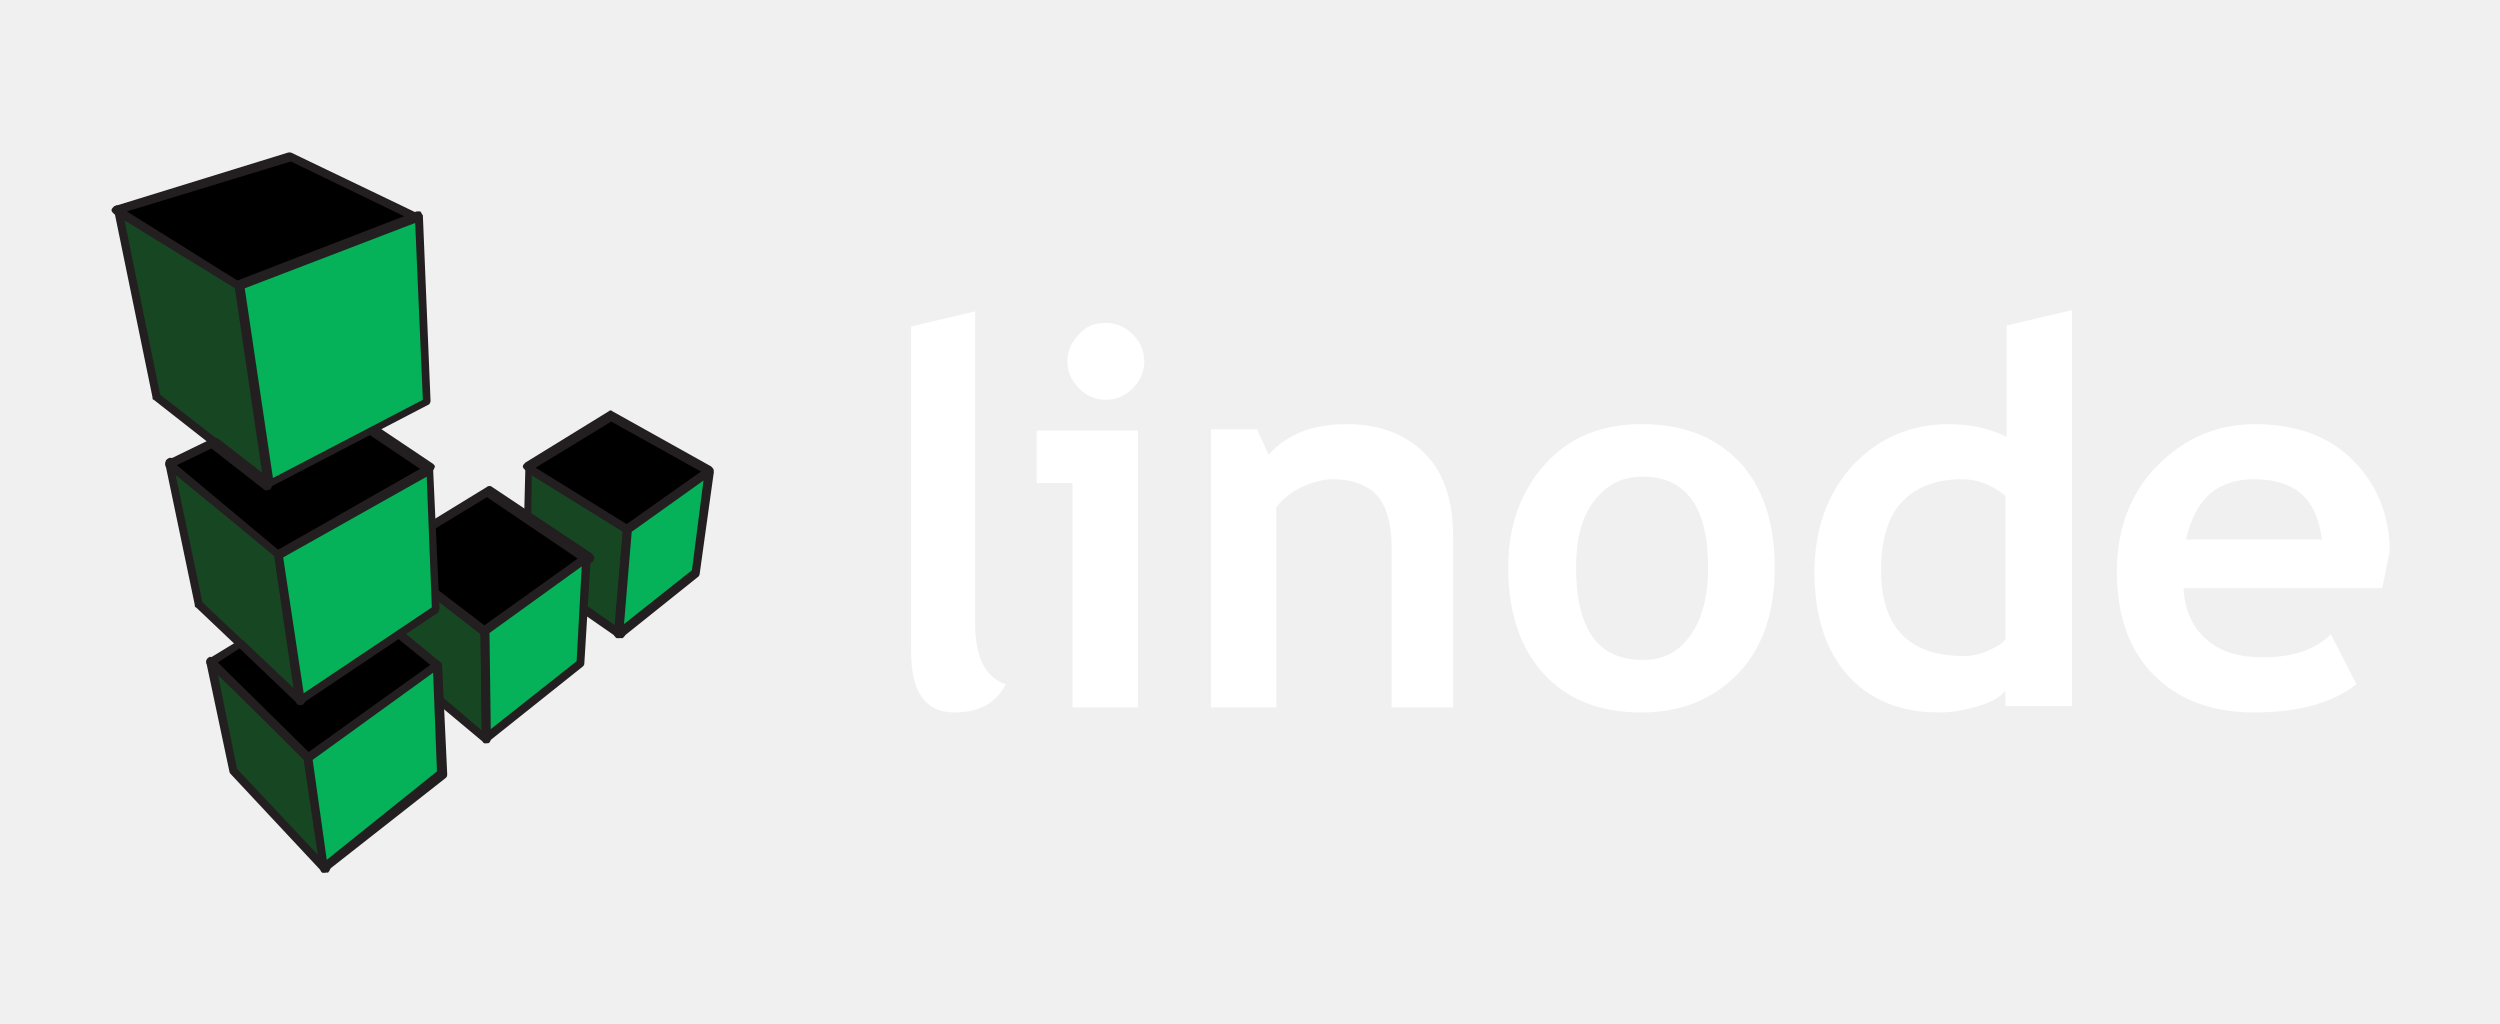
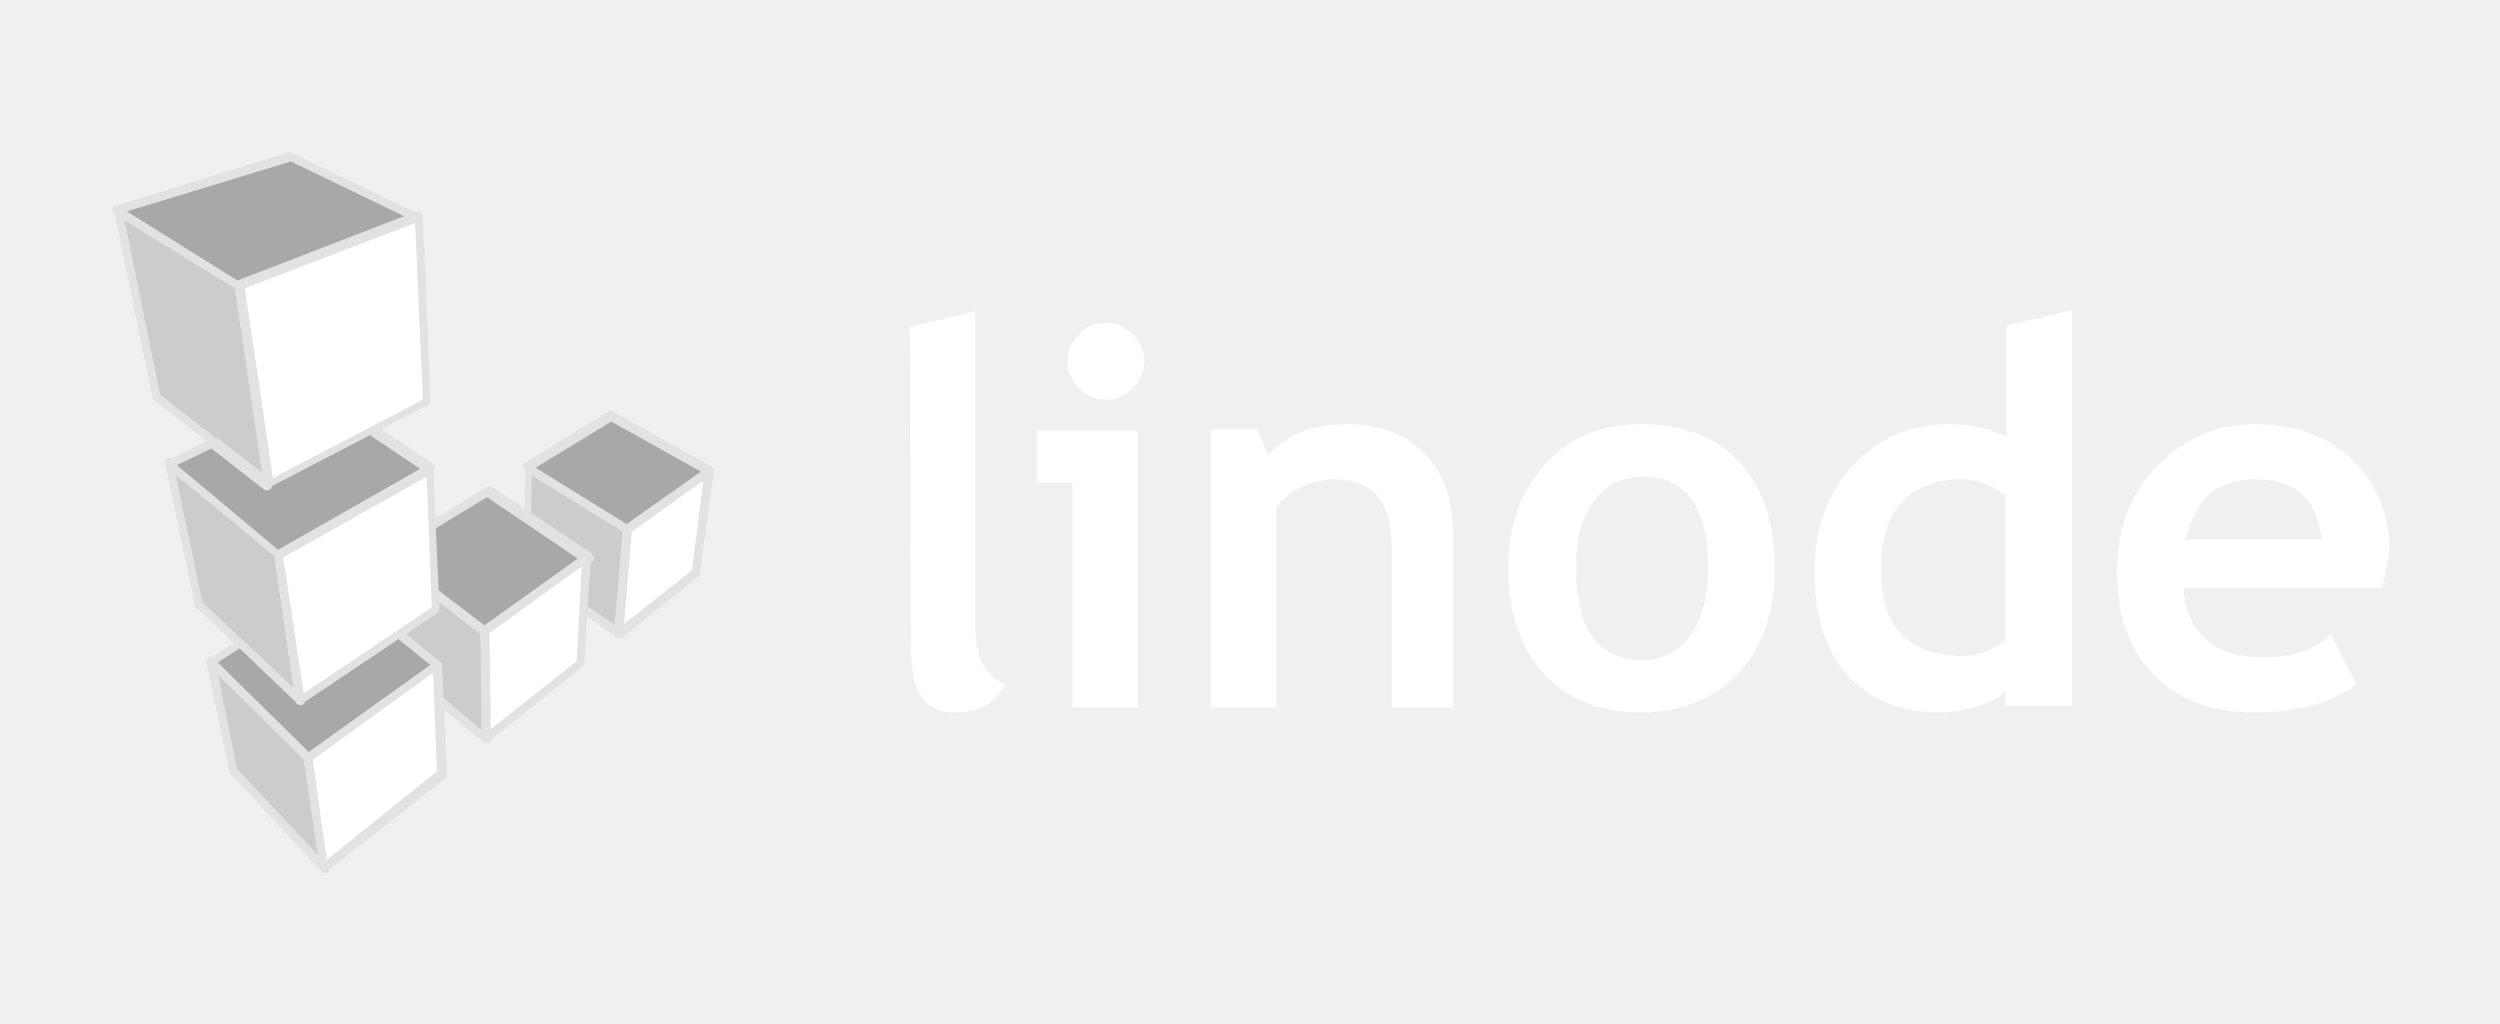
<svg xmlns="http://www.w3.org/2000/svg" version="1.1" id="Layer_1" x="0px" y="0px" viewBox="0 0 195.1 79.9" style="enable-background:new 0 0 195.1 79.9;" xml:space="preserve">
  <style type="text/css">
- 	.st0{fill:#174722;}
- 	.st1{fill:#231F20;}
- 	.st2{fill:#05B259;}
+ 	.st0{fill:#CCCCCC;}
+ 	.st1{fill:#E2E2E2;}
+ 	.st2{fill:#A8A8A8;}
	.st3{fill:#FFFFFF;}
</style>
  <g>
    <g>
      <polygon class="st0" points="48.3,49.4 49,41.3 41.2,36.5 41,44.4   " />
      <path class="st1" d="M48.3,49.8c-0.1,0-0.1,0-0.2-0.1l-7.2-5c-0.1-0.1-0.1-0.2-0.1-0.3l0.2-7.9c0-0.1,0.1-0.2,0.2-0.3    c0.1-0.1,0.2-0.1,0.3,0l7.8,4.9c0.1,0.1,0.2,0.2,0.2,0.3l-0.7,8.1c0,0.1-0.1,0.2-0.2,0.3C48.4,49.8,48.3,49.8,48.3,49.8     M41.4,44.2l6.6,4.6l0.6-7.3l-7.1-4.4L41.4,44.2z" />
      <polygon class="st0" points="37.9,57.7 37.9,49.3 30,43.3 30.6,51.6   " />
      <path class="st1" d="M37.9,58c-0.1,0-0.2,0-0.2-0.1l-7.3-6.1c-0.1-0.1-0.1-0.1-0.1-0.2l-0.6-8.3c0-0.1,0.1-0.3,0.2-0.3    c0.1-0.1,0.3-0.1,0.4,0l7.8,6c0.1,0.1,0.1,0.2,0.1,0.3l0.1,8.4c0,0.1-0.1,0.3-0.2,0.3C38,58,38,58,37.9,58 M31,51.4l6.6,5.6    l-0.1-7.5L30.4,44L31,51.4z" />
      <polygon class="st0" points="25.3,67.7 24.1,59.1 16.4,51.6 18.2,60.1   " />
-       <path class="st1" d="M25.3,68.1c-0.1,0-0.2,0-0.2-0.1l-7.1-7.6c0,0-0.1-0.1-0.1-0.2l-1.8-8.5c0-0.1,0-0.3,0.2-0.4    c0.1-0.1,0.3,0,0.4,0.1l7.7,7.5c0.1,0.1,0.1,0.1,0.1,0.2l1.3,8.6c0,0.1-0.1,0.3-0.2,0.4C25.4,68.1,25.4,68.1,25.3,68.1 M18.5,60    l6.3,6.7l-1.1-7.4L17,52.6L18.5,60z" />
+       <path class="st1" d="M25.3,68.1c-0.1,0-0.2,0-0.2-0.1L18,60.4c0,0-0.1-0.1-0.1-0.2l-1.8-8.5c0-0.1,0-0.3,0.2-0.4    c0.1-0.1,0.3,0,0.4,0.1l7.7,7.5c0.1,0.1,0.1,0.1,0.1,0.2l1.3,8.6c0,0.1-0.1,0.3-0.2,0.4C25.4,68.1,25.4,68.1,25.3,68.1 M18.5,60    l6.3,6.7l-1.1-7.4L17,52.6L18.5,60z" />
      <polygon class="st0" points="23.4,54.7 21.8,43.3 13.2,36.2 15.5,47.2   " />
-       <path class="st1" d="M23.4,55c-0.1,0-0.2,0-0.2-0.1l-7.9-7.5c-0.1,0-0.1-0.1-0.1-0.2l-2.3-11c0-0.1,0-0.3,0.2-0.4    c0.1-0.1,0.3-0.1,0.4,0L22,43c0.1,0.1,0.1,0.1,0.1,0.2l1.7,11.4c0,0.1-0.1,0.3-0.2,0.3C23.5,55,23.5,55,23.4,55 M15.8,47l7.1,6.7    l-1.5-10.3l-7.7-6.4L15.8,47z" />
+       <path class="st1" d="M23.4,55c-0.1,0-0.2,0-0.2-0.1l-7.9-7.5c-0.1,0-0.1-0.1-0.1-0.2l-2.3-11c0-0.1,0-0.3,0.2-0.4    c0.1-0.1,0.3-0.1,0.4,0L22,43c0.1,0.1,0.1,0.1,0.1,0.2l1.7,11.4c0,0.1-0.1,0.3-0.2,0.3C23.5,55,23.5,55,23.4,55 M15.8,47l7.1,6.7    l-1.5-10.3L13.7,37L15.8,47z" />
      <polygon class="st0" points="21,37.9 18.7,22.3 9.1,16.4 12.1,31   " />
-       <path class="st1" d="M21,38.2c-0.1,0-0.1,0-0.2-0.1l-8.8-6.9c-0.1,0-0.1-0.1-0.1-0.2l-3-14.6c0-0.1,0-0.3,0.1-0.3    C9,16,9.2,16,9.3,16.1l9.6,5.9c0.1,0.1,0.1,0.1,0.2,0.2l2.3,15.6c0,0.1,0,0.3-0.2,0.3C21.1,38.2,21,38.2,21,38.2 M12.5,30.8    l8.1,6.3l-2.1-14.6l-8.8-5.4L12.5,30.8z" />
-       <polygon points="49,41.3 55.4,36.7 47.7,32.5 41.2,36.5   " />
-       <path class="st1" d="M49,41.6c-0.1,0-0.1,0-0.2,0L41,36.7c-0.1-0.1-0.2-0.2-0.2-0.3c0-0.1,0.1-0.2,0.2-0.3l6.5-4    c0.1-0.1,0.2-0.1,0.3,0l7.7,4.3c0.1,0.1,0.2,0.2,0.2,0.3c0,0.1,0,0.2-0.1,0.3l-6.4,4.6C49.1,41.6,49.1,41.6,49,41.6 M41.8,36.5    l7.1,4.4l5.8-4.1l-7-3.9L41.8,36.5z" />
-       <polygon points="37.9,49.3 45.8,43.6 38,38.4 30,43.3   " />
-       <path class="st1" d="M37.9,49.6c-0.1,0-0.1,0-0.2-0.1l-7.8-6c-0.1-0.1-0.1-0.2-0.1-0.3c0-0.1,0.1-0.2,0.2-0.3l8-4.9    c0.1-0.1,0.3-0.1,0.4,0l7.8,5.2c0.1,0.1,0.1,0.2,0.2,0.3c0,0.1-0.1,0.2-0.1,0.3l-7.9,5.7C38,49.6,37.9,49.6,37.9,49.6 M30.6,43.3    l7.2,5.5l7.3-5.2L38,38.8L30.6,43.3z" />
-       <polygon points="26.3,45.5 22.4,47.9 23.4,54.7 18.7,50.2 16.4,51.6 24.1,59.1 34.2,51.9   " />
-       <path class="st1" d="M24.1,59.5c-0.1,0-0.2,0-0.2-0.1l-7.7-7.5c-0.1-0.1-0.1-0.2-0.1-0.3c0-0.1,0.1-0.2,0.2-0.2l2.3-1.4    c0.1-0.1,0.3-0.1,0.4,0l4,3.8L22.1,48c0-0.1,0-0.3,0.2-0.3l3.9-2.4c0.1-0.1,0.3-0.1,0.4,0l7.8,6.4c0.1,0.1,0.1,0.2,0.1,0.3    c0,0.1-0.1,0.2-0.1,0.3l-10.1,7.2C24.2,59.5,24.1,59.5,24.1,59.5 M17,51.7l7.1,7l9.5-6.8L26.3,46l-3.5,2.2l1,6.5    c0,0.1-0.1,0.3-0.2,0.3c-0.1,0.1-0.3,0-0.4-0.1l-4.5-4.3L17,51.7z" />
-       <polygon points="24.7,30.7 20.2,32.9 21,37.9 16.7,34.5 13.2,36.2 21.8,43.3 33.5,36.6   " />
-       <path class="st1" d="M21.8,43.6c-0.1,0-0.2,0-0.2-0.1L13,36.5c-0.1-0.1-0.1-0.2-0.1-0.3c0-0.1,0.1-0.2,0.2-0.3l3.5-1.7    c0.1-0.1,0.3,0,0.4,0l3.6,2.8l-0.6-4.2c0-0.1,0.1-0.3,0.2-0.4l4.5-2.1c0.1-0.1,0.2,0,0.3,0l8.8,5.9c0.1,0.1,0.2,0.2,0.1,0.3    c0,0.1-0.1,0.2-0.2,0.3l-11.7,6.7C21.9,43.6,21.8,43.6,21.8,43.6 M13.8,36.3l7.9,6.6l11.1-6.3l-8.2-5.5l-4.1,2l0.7,4.8    c0,0.1,0,0.3-0.2,0.3c-0.1,0.1-0.3,0.1-0.4,0l-4.1-3.2L13.8,36.3z" />
-       <polygon points="18.7,22.3 32.7,16.9 22.7,12.1 9.1,16.4   " />
-       <path class="st1" d="M18.7,22.7c-0.1,0-0.1,0-0.2-0.1l-9.6-5.9c-0.1-0.1-0.2-0.2-0.2-0.3c0-0.1,0.1-0.2,0.2-0.3l13.6-4.2    c0.1,0,0.2,0,0.2,0l10,4.8c0.1,0.1,0.2,0.2,0.2,0.3c0,0.1-0.1,0.3-0.2,0.3l-14,5.4C18.8,22.6,18.7,22.7,18.7,22.7 M9.9,16.5    l8.8,5.5l13.1-5l-9.1-4.4L9.9,16.5z" />
-       <polygon class="st2" points="54.3,44.6 48.3,49.4 49,41.3 55.4,36.7   " />
+       <path class="st1" d="M21,38.2c-0.1,0-0.1,0-0.2-0.1L12,31.2c-0.1,0-0.1-0.1-0.1-0.2l-3-14.6c0-0.1,0-0.3,0.1-0.3    c0-0.1,0.2-0.1,0.3,0l9.6,5.9c0.1,0.1,0.1,0.1,0.2,0.2l2.3,15.6c0,0.1,0,0.3-0.2,0.3C21.1,38.2,21,38.2,21,38.2 M12.5,30.8    l8.1,6.3l-2.1-14.6l-8.8-5.4L12.5,30.8z" />
+       <polygon class="st2" points="49,41.3 55.4,36.7 47.7,32.5 41.2,36.5   " />
+       <path class="st1" d="M49,41.6c-0.1,0-0.1,0-0.2,0L41,36.7c-0.1-0.1-0.2-0.2-0.2-0.3s0.1-0.2,0.2-0.3l6.5-4c0.1-0.1,0.2-0.1,0.3,0    l7.7,4.3c0.1,0.1,0.2,0.2,0.2,0.3s0,0.2-0.1,0.3l-6.4,4.6C49.1,41.6,49.1,41.6,49,41.6 M41.8,36.5l7.1,4.4l5.8-4.1l-7-3.9    L41.8,36.5z" />
+       <polygon class="st2" points="37.9,49.3 45.8,43.6 38,38.4 30,43.3   " />
+       <path class="st1" d="M37.9,49.6c-0.1,0-0.1,0-0.2-0.1l-7.8-6c-0.1-0.1-0.1-0.2-0.1-0.3s0.1-0.2,0.2-0.3l8-4.9    c0.1-0.1,0.3-0.1,0.4,0l7.8,5.2c0.1,0.1,0.1,0.2,0.2,0.3c0,0.1-0.1,0.2-0.1,0.3l-7.9,5.7C38,49.6,37.9,49.6,37.9,49.6 M30.6,43.3    l7.2,5.5l7.3-5.2L38,38.8L30.6,43.3z" />
+       <polygon class="st2" points="26.3,45.5 22.4,47.9 23.4,54.7 18.7,50.2 16.4,51.6 24.1,59.1 34.2,51.9   " />
+       <path class="st1" d="M24.1,59.5c-0.1,0-0.2,0-0.2-0.1l-7.7-7.5c-0.1-0.1-0.1-0.2-0.1-0.3s0.1-0.2,0.2-0.2l2.3-1.4    c0.1-0.1,0.3-0.1,0.4,0l4,3.8L22.1,48c0-0.1,0-0.3,0.2-0.3l3.9-2.4c0.1-0.1,0.3-0.1,0.4,0l7.8,6.4c0.1,0.1,0.1,0.2,0.1,0.3    s-0.1,0.2-0.1,0.3l-10.1,7.2C24.2,59.5,24.1,59.5,24.1,59.5 M17,51.7l7.1,7l9.5-6.8L26.3,46l-3.5,2.2l1,6.5c0,0.1-0.1,0.3-0.2,0.3    c-0.1,0.1-0.3,0-0.4-0.1l-4.5-4.3L17,51.7z" />
+       <polygon class="st2" points="24.7,30.7 20.2,32.9 21,37.9 16.7,34.5 13.2,36.2 21.8,43.3 33.5,36.6   " />
+       <path class="st1" d="M21.8,43.6c-0.1,0-0.2,0-0.2-0.1l-8.6-7c-0.1-0.1-0.1-0.2-0.1-0.3s0.1-0.2,0.2-0.3l3.5-1.7    c0.1-0.1,0.3,0,0.4,0l3.6,2.8L20,32.8c0-0.1,0.1-0.3,0.2-0.4l4.5-2.1c0.1-0.1,0.2,0,0.3,0l8.8,5.9c0.1,0.1,0.2,0.2,0.1,0.3    c0,0.1-0.1,0.2-0.2,0.3L22,43.5C21.9,43.6,21.8,43.6,21.8,43.6 M13.8,36.3l7.9,6.6l11.1-6.3l-8.2-5.5l-4.1,2l0.7,4.8    c0,0.1,0,0.3-0.2,0.3c-0.1,0.1-0.3,0.1-0.4,0L16.5,35L13.8,36.3z" />
+       <polygon class="st2" points="18.7,22.3 32.7,16.9 22.7,12.1 9.1,16.4   " />
+       <path class="st1" d="M18.7,22.7c-0.1,0-0.1,0-0.2-0.1l-9.6-5.9c-0.1-0.1-0.2-0.2-0.2-0.3c0-0.1,0.1-0.2,0.2-0.3l13.6-4.2    c0.1,0,0.2,0,0.2,0l10,4.8c0.1,0.1,0.2,0.2,0.2,0.3c0,0.1-0.1,0.3-0.2,0.3L18.7,22.7C18.8,22.6,18.7,22.7,18.7,22.7 M9.9,16.5    l8.8,5.5l13.1-5l-9.1-4.4L9.9,16.5z" />
+       <polygon class="st3" points="54.3,44.6 48.3,49.4 49,41.3 55.4,36.7   " />
      <path class="st1" d="M48.3,49.8c-0.1,0-0.1,0-0.2,0c-0.1-0.1-0.2-0.2-0.2-0.3l0.7-8.1c0-0.1,0.1-0.2,0.1-0.2l6.4-4.6    c0.1-0.1,0.3-0.1,0.4,0c0.1,0.1,0.2,0.2,0.2,0.3l-1.1,7.9c0,0.1-0.1,0.2-0.1,0.2l-6,4.8C48.4,49.7,48.4,49.8,48.3,49.8 M49.3,41.5    l-0.6,7.2l5.3-4.2l0.9-7L49.3,41.5z" />
-       <polygon class="st2" points="45.3,51.8 37.9,57.7 37.9,49.3 45.8,43.6   " />
-       <path class="st1" d="M37.9,58c0,0-0.1,0-0.1,0c-0.1-0.1-0.2-0.2-0.2-0.3l-0.1-8.4c0-0.1,0.1-0.2,0.1-0.3l7.9-5.7    c0.1-0.1,0.2-0.1,0.4,0c0.1,0.1,0.2,0.2,0.2,0.3l-0.5,8.2c0,0.1-0.1,0.2-0.1,0.2l-7.4,5.9C38.1,58,38,58,37.9,58 M38.2,49.4    l0.1,7.5l6.7-5.3l0.4-7.4L38.2,49.4z" />
-       <polygon class="st2" points="34.5,60.4 25.3,67.7 24.1,59.1 34.2,51.9   " />
-       <path class="st1" d="M25.3,68.1c0,0-0.1,0-0.1,0c-0.1,0-0.2-0.1-0.2-0.3l-1.3-8.6c0-0.1,0-0.2,0.1-0.3L34,51.6    c0.1-0.1,0.2-0.1,0.3,0c0.1,0.1,0.2,0.2,0.2,0.3l0.4,8.5c0,0.1,0,0.2-0.1,0.3L25.5,68C25.5,68,25.4,68.1,25.3,68.1 M24.4,59.3    l1.1,7.8l8.6-6.9l-0.3-7.7L24.4,59.3z" />
-       <polygon class="st2" points="32.7,16.9 33.3,31.5 21,37.9 18.7,22.3   " />
-       <path class="st1" d="M21,38.2c-0.1,0-0.1,0-0.2,0c-0.1,0-0.2-0.1-0.2-0.3l-2.3-15.6c0-0.2,0.1-0.3,0.2-0.4l14-5.4    c0.1,0,0.2,0,0.3,0c0.1,0.1,0.1,0.2,0.2,0.3l0.6,14.5c0,0.1-0.1,0.3-0.2,0.3l-12.3,6.4C21.1,38.2,21,38.2,21,38.2 M19.1,22.5    l2.2,14.8l11.7-6.1l-0.6-13.8L19.1,22.5z" />
-       <polygon class="st2" points="33.5,36.6 34,47.6 23.4,54.7 21.8,43.3   " />
-       <path class="st1" d="M23.4,55c0,0-0.1,0-0.1,0c-0.1,0-0.2-0.1-0.2-0.3l-1.7-11.4c0-0.1,0-0.3,0.2-0.3l11.7-6.7    c0.1-0.1,0.2-0.1,0.3,0c0.1,0.1,0.2,0.2,0.2,0.3l0.5,10.9c0,0.1-0.1,0.2-0.1,0.3l-10.6,7.1C23.5,55,23.5,55,23.4,55 M22.1,43.5    l1.6,10.6l10-6.7l-0.4-10.2L22.1,43.5z" />
+       <polygon class="st3" points="45.3,51.8 37.9,57.7 37.9,49.3 45.8,43.6   " />
+       <path class="st1" d="M37.9,58L37.9,58c-0.2-0.1-0.3-0.2-0.3-0.3l-0.1-8.4c0-0.1,0.1-0.2,0.1-0.3l7.9-5.7c0.1-0.1,0.2-0.1,0.4,0    c0.1,0.1,0.2,0.2,0.2,0.3l-0.5,8.2c0,0.1-0.1,0.2-0.1,0.2l-7.4,5.9C38.1,58,38,58,37.9,58 M38.2,49.4l0.1,7.5l6.7-5.3l0.4-7.4    L38.2,49.4z" />
+       <polygon class="st3" points="34.5,60.4 25.3,67.7 24.1,59.1 34.2,51.9   " />
+       <path class="st1" d="M25.3,68.1h-0.1c-0.1,0-0.2-0.1-0.2-0.3l-1.3-8.6c0-0.1,0-0.2,0.1-0.3L34,51.6c0.1-0.1,0.2-0.1,0.3,0    s0.2,0.2,0.2,0.3l0.4,8.5c0,0.1,0,0.2-0.1,0.3L25.5,68C25.5,68,25.4,68.1,25.3,68.1 M24.4,59.3l1.1,7.8l8.6-6.9l-0.3-7.7    L24.4,59.3z" />
+       <polygon class="st3" points="32.7,16.9 33.3,31.5 21,37.9 18.7,22.3   " />
+       <path class="st1" d="M21,38.2c-0.1,0-0.1,0-0.2,0s-0.2-0.1-0.2-0.3l-2.3-15.6c0-0.2,0.1-0.3,0.2-0.4l14-5.4c0.1,0,0.2,0,0.3,0    c0.1,0.1,0.1,0.2,0.2,0.3l0.6,14.5c0,0.1-0.1,0.3-0.2,0.3L21.1,38C21.1,38.2,21,38.2,21,38.2 M19.1,22.5l2.2,14.8L33,31.2    l-0.6-13.8L19.1,22.5z" />
+       <polygon class="st3" points="33.5,36.6 34,47.6 23.4,54.7 21.8,43.3   " />
+       <path class="st1" d="M23.4,55h-0.1c-0.1,0-0.2-0.1-0.2-0.3l-1.7-11.4c0-0.1,0-0.3,0.2-0.3l11.7-6.7c0.1-0.1,0.2-0.1,0.3,0    s0.2,0.2,0.2,0.3l0.5,10.9c0,0.1-0.1,0.2-0.1,0.3l-10.6,7.1C23.5,55,23.5,55,23.4,55 M22.1,43.5l1.6,10.6l10-6.7l-0.4-10.2    L22.1,43.5z" />
    </g>
    <g>
-       <path class="st3" d="M71,25.5l5.1-1.2v24.3c0,2.7,0.8,4.3,2.4,4.8c-0.8,1.5-2.1,2.2-4,2.2c-2.3,0-3.4-1.6-3.4-4.8V25.5z" />
-       <path class="st3" d="M83.7,55.2V37.7h-2.8v-4.1h7.9v21.6H83.7z M86.3,25.2c0.8,0,1.5,0.3,2.1,0.9c0.6,0.6,0.9,1.3,0.9,2.1    c0,0.8-0.3,1.5-0.9,2.1c-0.6,0.6-1.3,0.9-2.1,0.9c-0.8,0-1.5-0.3-2.1-0.9c-0.6-0.6-0.9-1.3-0.9-2.1c0-0.8,0.3-1.5,0.9-2.1    C84.8,25.4,85.5,25.2,86.3,25.2" />
-       <path class="st3" d="M108.6,55.2V42.7c0-1.8-0.4-3.2-1.1-4c-0.7-0.8-1.9-1.3-3.5-1.3c-0.7,0-1.5,0.2-2.4,0.6    c-0.8,0.4-1.5,0.9-2,1.6v15.6h-5.1V33.5h3.6l0.9,2c1.4-1.6,3.4-2.4,6.1-2.4c2.6,0,4.6,0.8,6.1,2.3c1.5,1.5,2.2,3.7,2.2,6.5v13.3    H108.6z" />
+       <path class="st3" d="M71,25.5l5.1-1.2v24.3c0,2.7,0.8,4.3,2.4,4.8c-0.8,1.5-2.1,2.2-4,2.2c-2.3,0-3.4-1.6-3.4-4.8L71,25.5L71,25.5    z" />
+       <path class="st3" d="M83.7,55.2V37.7h-2.8v-4.1h7.9v21.6C88.8,55.2,83.7,55.2,83.7,55.2z M86.3,25.2c0.8,0,1.5,0.3,2.1,0.9    s0.9,1.3,0.9,2.1c0,0.8-0.3,1.5-0.9,2.1s-1.3,0.9-2.1,0.9c-0.8,0-1.5-0.3-2.1-0.9s-0.9-1.3-0.9-2.1c0-0.8,0.3-1.5,0.9-2.1    C84.8,25.4,85.5,25.2,86.3,25.2" />
+       <path class="st3" d="M108.6,55.2V42.7c0-1.8-0.4-3.2-1.1-4s-1.9-1.3-3.5-1.3c-0.7,0-1.5,0.2-2.4,0.6c-0.8,0.4-1.5,0.9-2,1.6v15.6    h-5.1V33.5h3.6l0.9,2c1.4-1.6,3.4-2.4,6.1-2.4c2.6,0,4.6,0.8,6.1,2.3s2.2,3.7,2.2,6.5v13.3C113.4,55.2,108.6,55.2,108.6,55.2z" />
      <path class="st3" d="M117.7,44.3c0-3.3,1-6,2.9-8.1c1.9-2.1,4.4-3.1,7.5-3.1c3.3,0,5.8,1,7.7,3c1.8,2,2.7,4.7,2.7,8.2    c0,3.4-0.9,6.2-2.8,8.2c-1.9,2-4.4,3.1-7.6,3.1c-3.3,0-5.8-1-7.7-3.1C118.6,50.5,117.7,47.7,117.7,44.3 M123,44.3    c0,4.8,1.7,7.2,5.2,7.2c1.6,0,2.8-0.6,3.7-1.9c0.9-1.2,1.4-3,1.4-5.3c0-4.7-1.7-7.1-5.1-7.1c-1.6,0-2.8,0.6-3.8,1.9    C123.4,40.4,123,42.1,123,44.3" />
-       <path class="st3" d="M156.5,55.2v-1.3c-0.4,0.5-1.1,0.9-2.1,1.2c-1,0.3-2,0.5-3.1,0.5c-3,0-5.4-1-7.1-2.9c-1.7-1.9-2.6-4.6-2.6-8    c0-3.4,1-6.2,3-8.4c2-2.1,4.5-3.2,7.5-3.2c1.6,0,3.1,0.3,4.5,1v-8.7l5.1-1.2v30.9H156.5z M156.5,38.7c-1.1-0.9-2.2-1.3-3.4-1.3    c-2,0-3.6,0.6-4.7,1.8c-1.1,1.2-1.6,3-1.6,5.3c0,4.5,2.2,6.7,6.5,6.7c0.5,0,1.1-0.1,1.8-0.4c0.7-0.3,1.2-0.6,1.4-0.9V38.7z" />
+       <path class="st3" d="M156.5,55.2v-1.3c-0.4,0.5-1.1,0.9-2.1,1.2s-2,0.5-3.1,0.5c-3,0-5.4-1-7.1-2.9c-1.7-1.9-2.6-4.6-2.6-8    s1-6.2,3-8.4c2-2.1,4.5-3.2,7.5-3.2c1.6,0,3.1,0.3,4.5,1v-8.7l5.1-1.2v30.9h-5.2V55.2z M156.5,38.7c-1.1-0.9-2.2-1.3-3.4-1.3    c-2,0-3.6,0.6-4.7,1.8c-1.1,1.2-1.6,3-1.6,5.3c0,4.5,2.2,6.7,6.5,6.7c0.5,0,1.1-0.1,1.8-0.4c0.7-0.3,1.2-0.6,1.4-0.9V38.7z" />
      <path class="st3" d="M185.9,45.9h-15.5c0.1,1.7,0.7,3.1,1.8,4c1.1,1,2.6,1.4,4.4,1.4c2.3,0,4.1-0.6,5.3-1.8l2,3.9    c-1.8,1.4-4.4,2.2-8,2.2c-3.3,0-5.9-1-7.8-2.9c-1.9-1.9-2.9-4.6-2.9-8.1c0-3.4,1.1-6.2,3.2-8.3c2.1-2.1,4.6-3.2,7.6-3.2    c3.1,0,5.7,0.9,7.6,2.8c1.9,1.9,2.9,4.3,2.9,7.2C186.3,43.7,186.2,44.7,185.9,45.9 M170.6,42.1h10.6c-0.4-3.2-2.1-4.7-5.3-4.7    C173.1,37.4,171.3,38.9,170.6,42.1" />
    </g>
  </g>
</svg>
